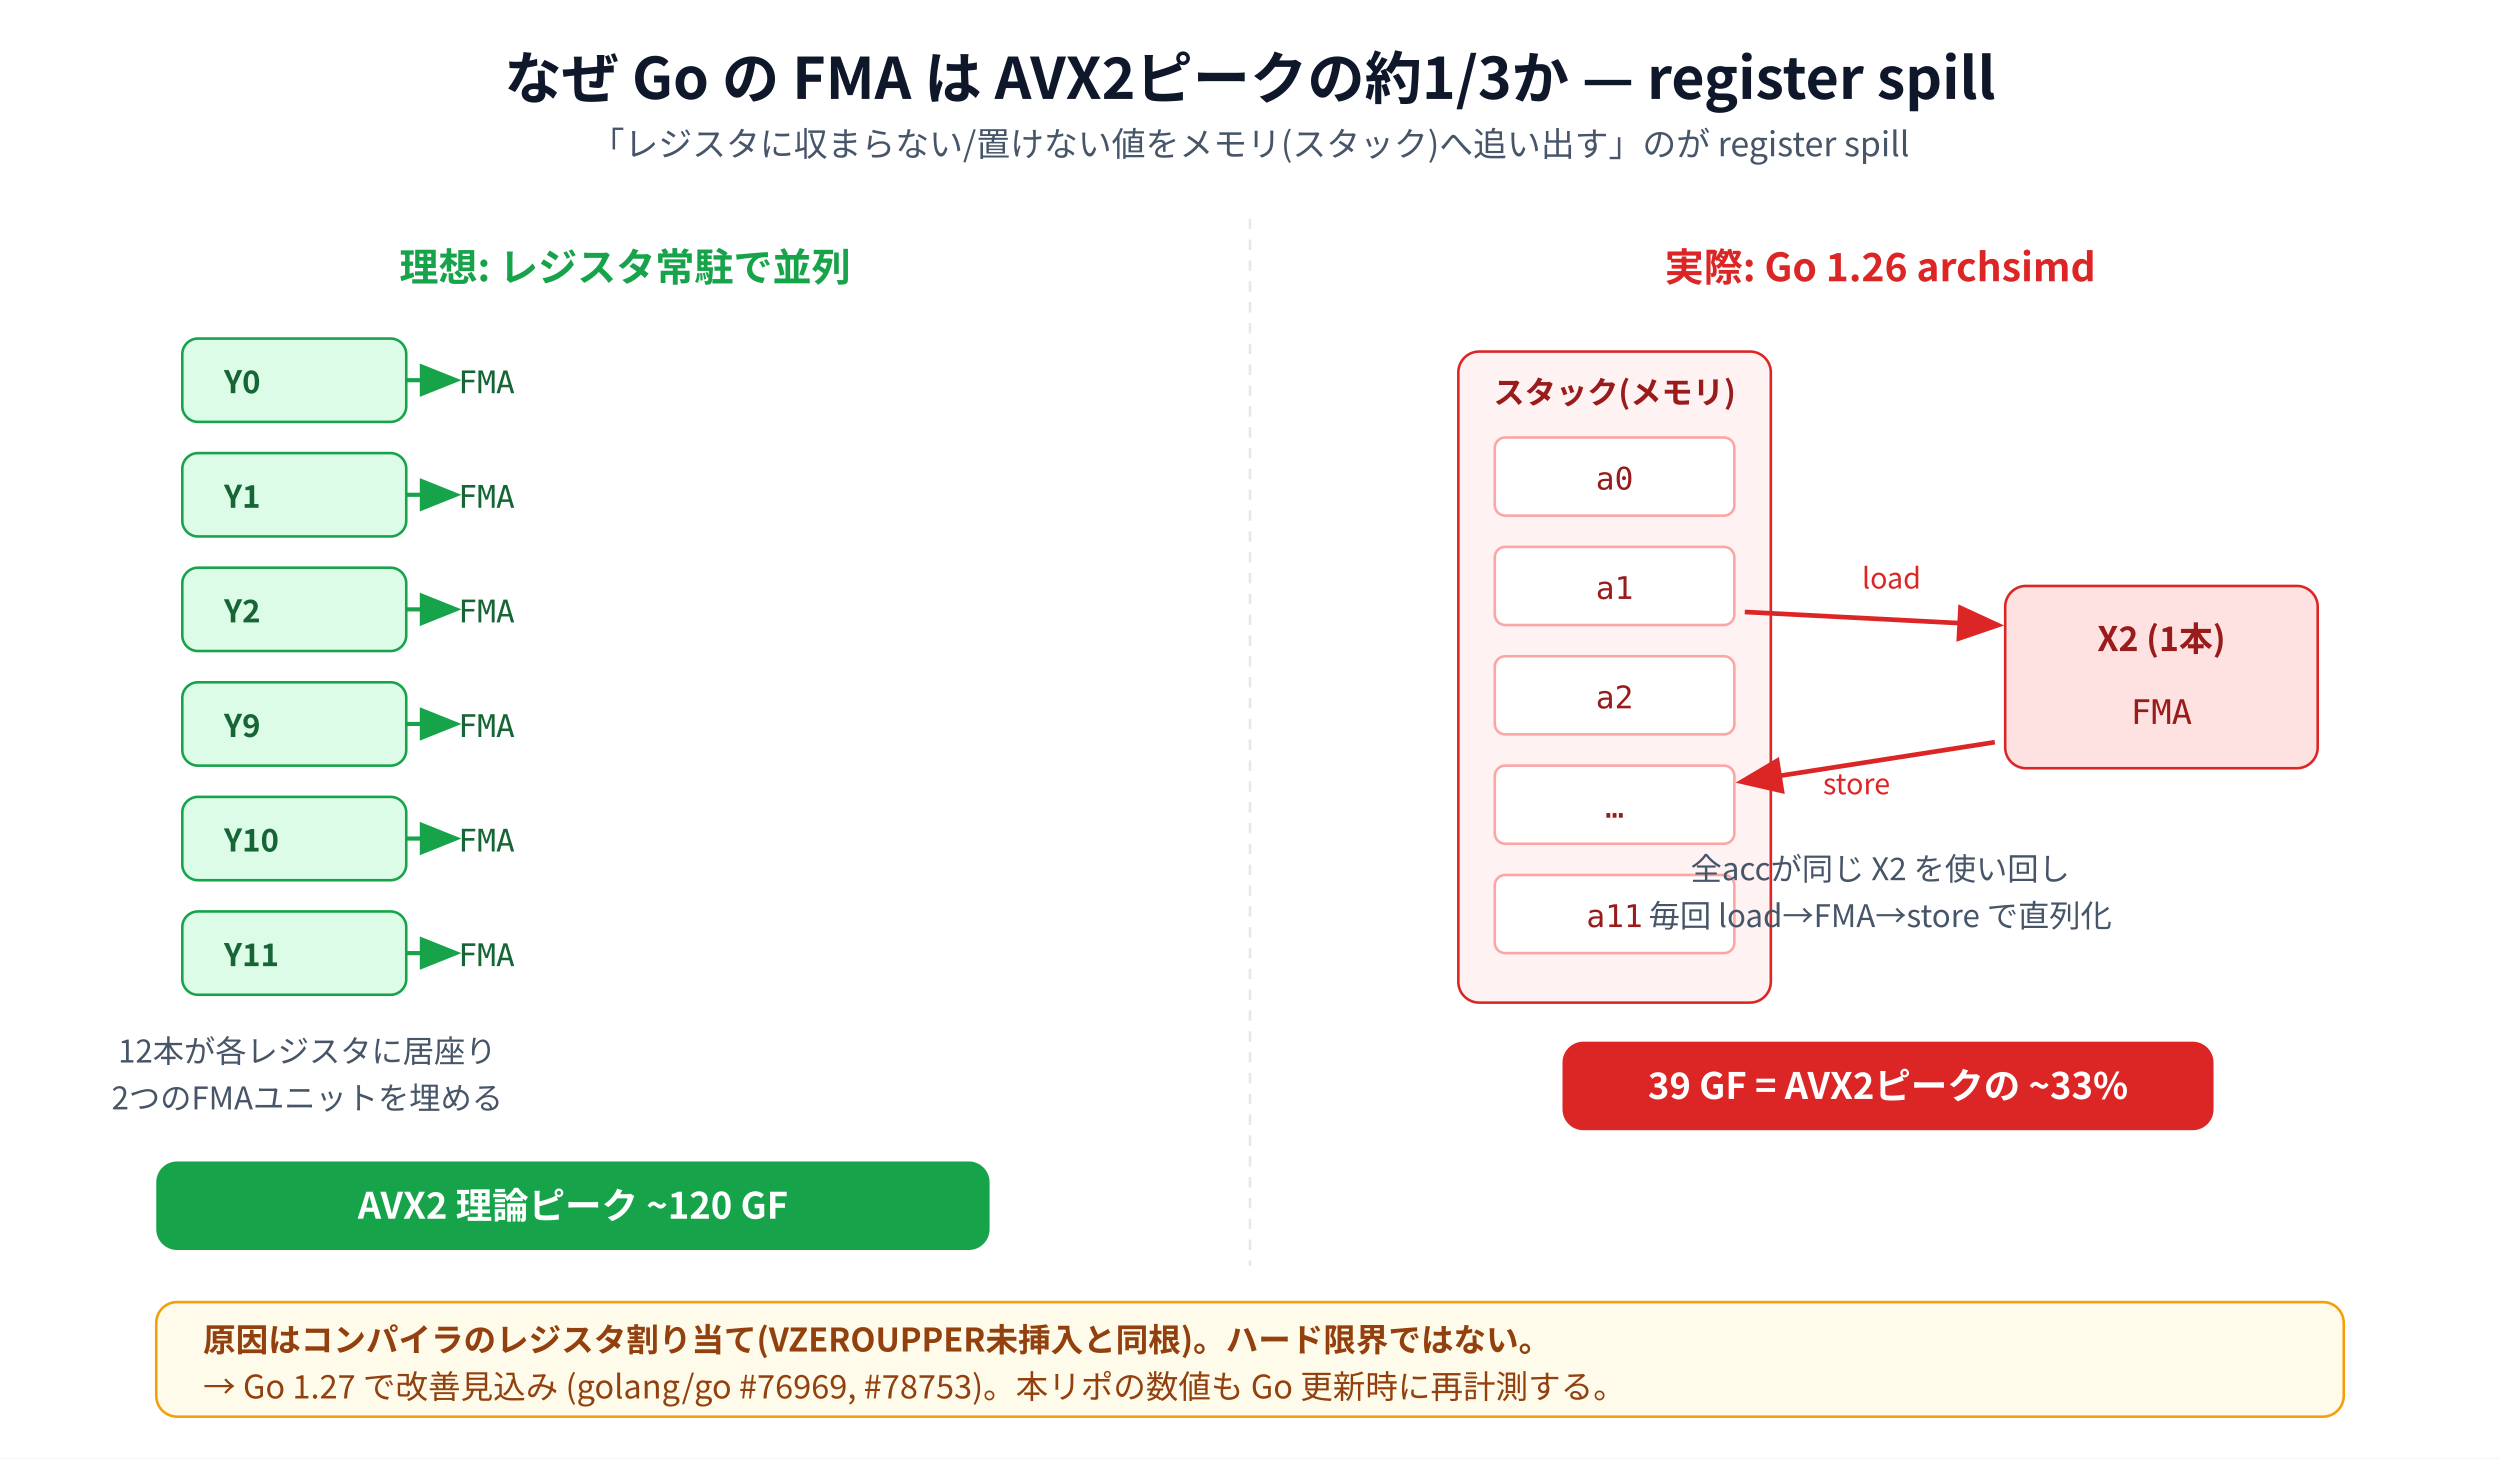
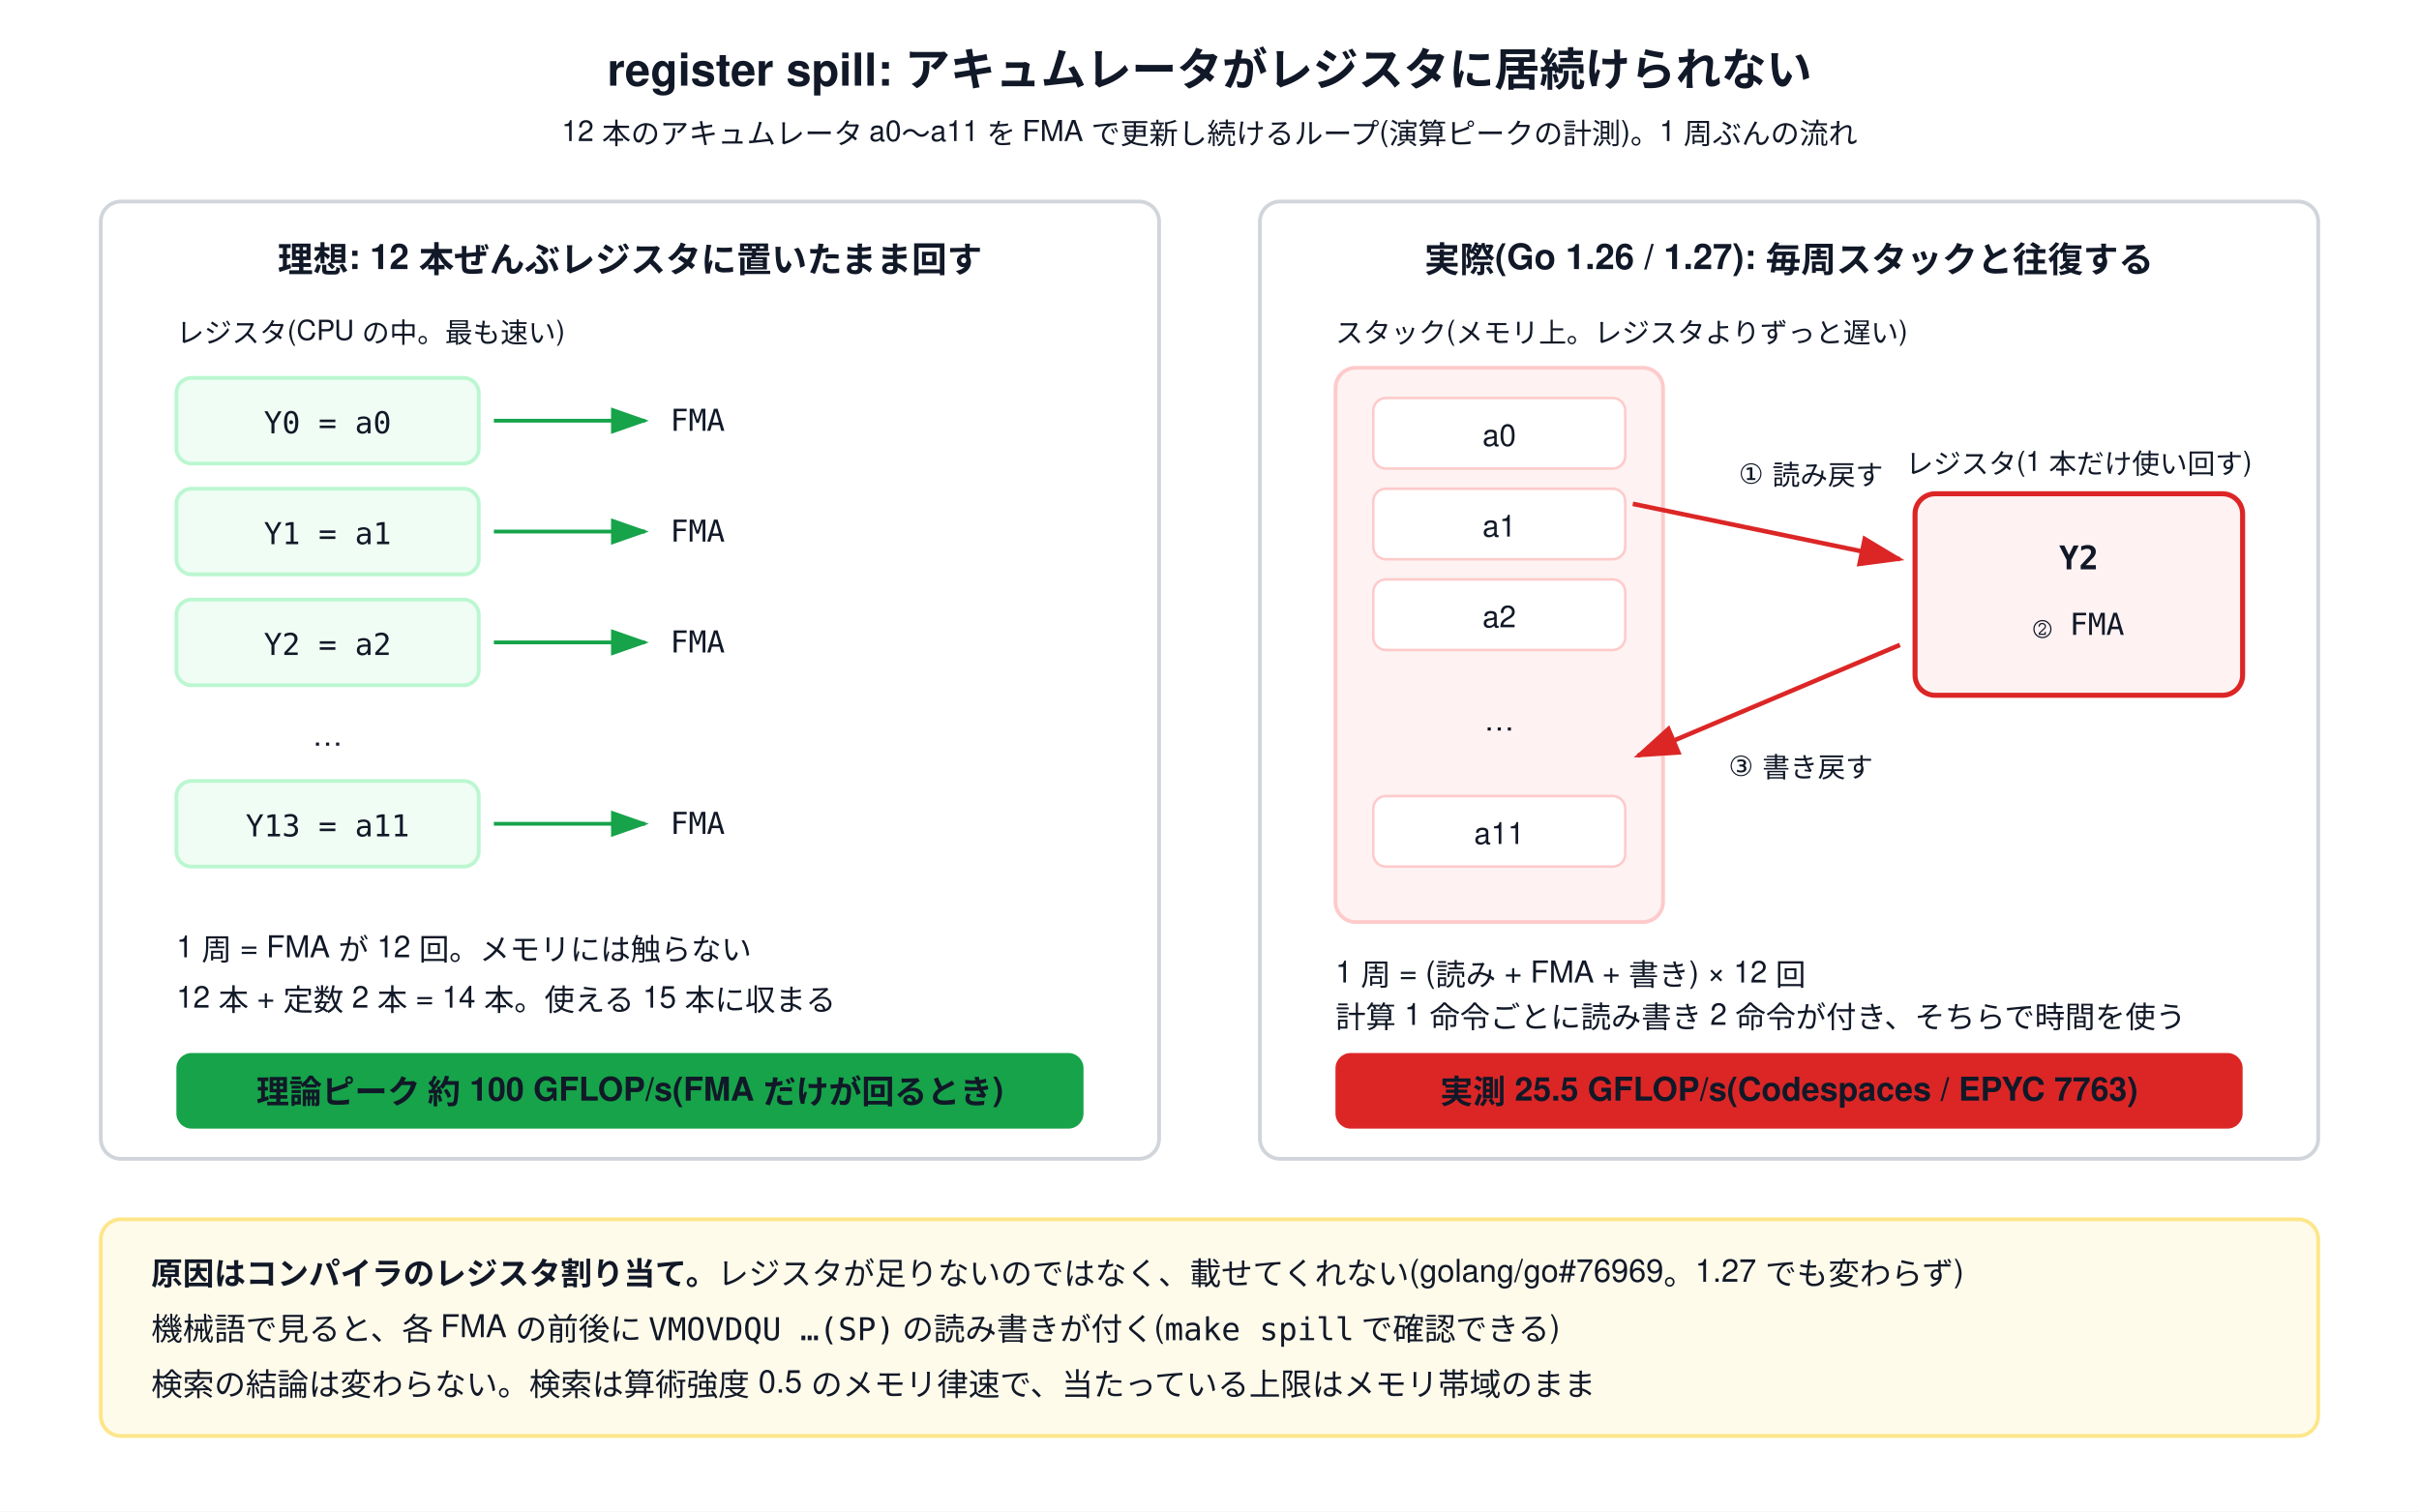
- <svg xmlns="http://www.w3.org/2000/svg" viewBox="0 0 960 560" font-family="'Hiragino Sans','Noto Sans CJK JP',sans-serif">
-   <style>.t{fill:#0f172a}.m{fill:#475569}</style>
+ <svg xmlns="http://www.w3.org/2000/svg" viewBox="0 0 960 600">
  <defs>
-     <marker id="g" markerWidth="10" markerHeight="8" refX="8" refY="4" orient="auto">
-       <polygon points="0 0,10 4,0 8" fill="#16a34a" />
+     <marker id="ag" markerWidth="10" markerHeight="7" refX="9" refY="3.5" orient="auto">
+       <polygon points="0 0, 10 3.5, 0 7" fill="#16a34a" />
    </marker>
-     <marker id="r" markerWidth="10" markerHeight="8" refX="8" refY="4" orient="auto">
-       <polygon points="0 0,10 4,0 8" fill="#dc2626" />
+     <marker id="ar" markerWidth="10" markerHeight="7" refX="9" refY="3.5" orient="auto">
+       <polygon points="0 0, 10 3.5, 0 7" fill="#dc2626" />
    </marker>
  </defs>
-   <rect width="960" height="560" fill="#ffffff" />
-   <text x="480" y="38" font-size="22" font-weight="700" class="t" text-anchor="middle">なぜ Go の FMA は AVX2ピークの約1/3か — register spill</text>
-   <text x="480" y="60" font-size="13" class="m" text-anchor="middle">「レジスタに収まらない/置けない値をメモリ(スタック)へ追い出す」のが register spill</text>
-   <line x1="480" y1="84" x2="480" y2="486" stroke="#e2e8f0" stroke-dasharray="4 4" />
-   <text x="240" y="108" font-size="15" font-weight="700" fill="#16a34a" text-anchor="middle">理想: レジスタ常駐で並列</text>
-   <rect x="70" y="130" width="86" height="32" rx="6" fill="#dcfce7" stroke="#16a34a" />
-   <text x="86" y="151" font-size="12" font-weight="700" fill="#166534">Y0</text>
-   <text x="176" y="151" font-size="12" fill="#166534" font-family="monospace">FMA</text>
-   <line x1="156" y1="146" x2="174" y2="146" stroke="#16a34a" stroke-width="1.6" marker-end="url(#g)" />
-   <rect x="70" y="174" width="86" height="32" rx="6" fill="#dcfce7" stroke="#16a34a" />
-   <text x="86" y="195" font-size="12" font-weight="700" fill="#166534">Y1</text>
-   <text x="176" y="195" font-size="12" fill="#166534" font-family="monospace">FMA</text>
-   <line x1="156" y1="190" x2="174" y2="190" stroke="#16a34a" stroke-width="1.6" marker-end="url(#g)" />
-   <rect x="70" y="218" width="86" height="32" rx="6" fill="#dcfce7" stroke="#16a34a" />
-   <text x="86" y="239" font-size="12" font-weight="700" fill="#166534">Y2</text>
-   <text x="176" y="239" font-size="12" fill="#166534" font-family="monospace">FMA</text>
-   <line x1="156" y1="234" x2="174" y2="234" stroke="#16a34a" stroke-width="1.6" marker-end="url(#g)" />
-   <rect x="70" y="262" width="86" height="32" rx="6" fill="#dcfce7" stroke="#16a34a" />
-   <text x="86" y="283" font-size="12" font-weight="700" fill="#166534">Y9</text>
-   <text x="176" y="283" font-size="12" fill="#166534" font-family="monospace">FMA</text>
-   <line x1="156" y1="278" x2="174" y2="278" stroke="#16a34a" stroke-width="1.6" marker-end="url(#g)" />
-   <rect x="70" y="306" width="86" height="32" rx="6" fill="#dcfce7" stroke="#16a34a" />
-   <text x="86" y="327" font-size="12" font-weight="700" fill="#166534">Y10</text>
-   <text x="176" y="327" font-size="12" fill="#166534" font-family="monospace">FMA</text>
-   <line x1="156" y1="322" x2="174" y2="322" stroke="#16a34a" stroke-width="1.6" marker-end="url(#g)" />
-   <rect x="70" y="350" width="86" height="32" rx="6" fill="#dcfce7" stroke="#16a34a" />
-   <text x="86" y="371" font-size="12" font-weight="700" fill="#166534">Y11</text>
-   <text x="176" y="371" font-size="12" fill="#166534" font-family="monospace">FMA</text>
-   <line x1="156" y1="366" x2="174" y2="366" stroke="#16a34a" stroke-width="1.6" marker-end="url(#g)" />
-   <text x="118" y="408" font-size="12" class="m" text-anchor="middle">12本が各レジスタに居座り</text>
-   <text x="118" y="426" font-size="12" class="m" text-anchor="middle">2つのFMAユニットを埋める</text>
-   <rect x="60" y="446" width="320" height="34" rx="8" fill="#16a34a" />
-   <text x="220" y="468" font-size="14" font-weight="700" fill="#fff" text-anchor="middle">AVX2 理論ピーク ~120 GF</text>
-   <text x="722" y="108" font-size="15" font-weight="700" fill="#dc2626" text-anchor="middle">実際: Go 1.26 archsimd</text>
-   <rect x="560" y="135" width="120" height="250" rx="8" fill="#fef2f2" stroke="#dc2626" />
-   <text x="620" y="155" font-size="12" font-weight="700" fill="#991b1b" text-anchor="middle">スタック(メモリ)</text>
-   <rect x="574" y="168" width="92" height="30" rx="4" fill="#fff" stroke="#fca5a5" />
-   <text x="620" y="188" font-size="12" fill="#991b1b" text-anchor="middle" font-family="monospace">a0</text>
-   <rect x="574" y="210" width="92" height="30" rx="4" fill="#fff" stroke="#fca5a5" />
-   <text x="620" y="230" font-size="12" fill="#991b1b" text-anchor="middle" font-family="monospace">a1</text>
-   <rect x="574" y="252" width="92" height="30" rx="4" fill="#fff" stroke="#fca5a5" />
-   <text x="620" y="272" font-size="12" fill="#991b1b" text-anchor="middle" font-family="monospace">a2</text>
-   <rect x="574" y="294" width="92" height="30" rx="4" fill="#fff" stroke="#fca5a5" />
-   <text x="620" y="314" font-size="12" fill="#991b1b" text-anchor="middle" font-family="monospace">…</text>
-   <rect x="574" y="336" width="92" height="30" rx="4" fill="#fff" stroke="#fca5a5" />
-   <text x="620" y="356" font-size="12" fill="#991b1b" text-anchor="middle" font-family="monospace">a11</text>
-   <rect x="770" y="225" width="120" height="70" rx="8" fill="#fee2e2" stroke="#dc2626" />
-   <text x="830" y="250" font-size="13" font-weight="700" fill="#991b1b" text-anchor="middle">X2 (1本)</text>
-   <text x="830" y="278" font-size="13" fill="#991b1b" text-anchor="middle" font-family="monospace">FMA</text>
-   <path d="M 670 235 L 766 240" fill="none" stroke="#dc2626" stroke-width="1.8" marker-end="url(#r)" />
-   <text x="715" y="226" font-size="11" fill="#dc2626">load</text>
-   <path d="M 766 285 L 670 300" fill="none" stroke="#dc2626" stroke-width="1.8" marker-end="url(#r)" />
-   <text x="700" y="305" font-size="11" fill="#dc2626">store</text>
-   <text x="722" y="338" font-size="12" class="m" text-anchor="middle">全accが同じ X2 を使い回し</text>
-   <text x="722" y="356" font-size="12" class="m" text-anchor="middle">毎回 load→FMA→store で直列化</text>
-   <rect x="600" y="400" width="250" height="34" rx="8" fill="#dc2626" />
-   <text x="725" y="422" font-size="14" font-weight="700" fill="#fff" text-anchor="middle">39 GF = AVX2ピークの ~33%</text>
-   <rect x="60" y="500" width="840" height="44" rx="8" fill="#fffbeb" stroke="#f59e0b" />
-   <text x="78" y="519" font-size="12.5" fill="#92400e" font-weight="600">原因はコンパイラのレジスタ割り当て(VZEROUPPER未挿入と同根)。ハード限界ではない。</text>
-   <text x="78" y="537" font-size="12.5" fill="#92400e">→ Go 1.27 で改善見込み (golang/go #76969, #78753)。本リポの数値も Go 更新時に再計測する。</text>
+   <style>text{font-family:'Helvetica Neue',Helvetica,Arial,'Hiragino Sans','Hiragino Kaku Gothic ProN',sans-serif;fill:#111827} .mono{font-family:Menlo,Consolas,monospace}</style>
+   <rect width="960" height="600" fill="#ffffff" />
+   <text x="480" y="34" font-size="18" font-weight="600" text-anchor="middle">register spill: アキュムレータがレジスタに居続けられない</text>
+   <text x="480" y="56" font-size="11.5" fill="#6b7280" text-anchor="middle">12 本のアキュムレータ a0〜a11 を FMA で更新し続けるループ(演算ピークの計測)。1 周ぶんの流れ</text>
+   <rect x="40" y="80" width="420" height="380" rx="8" fill="#ffffff" stroke="#d1d5db" stroke-width="1.5" />
+   <text x="250" y="108" font-size="14" font-weight="600" fill="#16a34a" text-anchor="middle">理想: 12 本ぜんぶレジスタに置いたまま回す</text>
+   <text x="70" y="136" font-size="11" fill="#6b7280">レジスタ(CPU の中。最も速い)</text>
+   <g font-size="12">
+     <rect x="70" y="150" width="120" height="34" rx="6" fill="#f0fdf4" stroke="#bbf7d0" stroke-width="1.5" />
+     <text x="130" y="172" text-anchor="middle" class="mono">Y0 = a0</text>
+     <line x1="196" y1="167" x2="256" y2="167" stroke="#16a34a" stroke-width="1.5" marker-end="url(#ag)" />
+     <text x="266" y="171" class="mono">FMA</text>
+     <rect x="70" y="194" width="120" height="34" rx="6" fill="#f0fdf4" stroke="#bbf7d0" stroke-width="1.5" />
+     <text x="130" y="216" text-anchor="middle" class="mono">Y1 = a1</text>
+     <line x1="196" y1="211" x2="256" y2="211" stroke="#16a34a" stroke-width="1.5" marker-end="url(#ag)" />
+     <text x="266" y="215" class="mono">FMA</text>
+     <rect x="70" y="238" width="120" height="34" rx="6" fill="#f0fdf4" stroke="#bbf7d0" stroke-width="1.5" />
+     <text x="130" y="260" text-anchor="middle" class="mono">Y2 = a2</text>
+     <line x1="196" y1="255" x2="256" y2="255" stroke="#16a34a" stroke-width="1.5" marker-end="url(#ag)" />
+     <text x="266" y="259" class="mono">FMA</text>
+     <text x="130" y="296" text-anchor="middle" fill="#6b7280">…</text>
+     <rect x="70" y="310" width="120" height="34" rx="6" fill="#f0fdf4" stroke="#bbf7d0" stroke-width="1.5" />
+     <text x="130" y="332" text-anchor="middle" class="mono">Y13 = a11</text>
+     <line x1="196" y1="327" x2="256" y2="327" stroke="#16a34a" stroke-width="1.5" marker-end="url(#ag)" />
+     <text x="266" y="331" class="mono">FMA</text>
+   </g>
+   <text x="70" y="380" font-size="12">1 周 = FMA が 12 回。メモリには触らない</text>
+   <text x="70" y="400" font-size="12">12 本 + 定数 2 本 = 14 本。使える 15 本に収まる</text>
+   <rect x="70" y="418" width="360" height="30" rx="6" fill="#16a34a" />
+   <text x="250" y="438" font-size="13" font-weight="600" fill="#ffffff" text-anchor="middle">理論ピーク 約 100 GFLOP/s(FMA だけが回るとき)</text>
+   <rect x="500" y="80" width="420" height="380" rx="8" fill="#ffffff" stroke="#d1d5db" stroke-width="1.5" />
+   <text x="710" y="108" font-size="14" font-weight="600" fill="#dc2626" text-anchor="middle">実際(Go 1.26 / 1.27): 毎周スタックと往復する</text>
+   <text x="530" y="136" font-size="11" fill="#6b7280">スタック(メモリ上。レジスタよりずっと遅い)</text>
+   <rect x="530" y="146" width="130" height="220" rx="8" fill="#fef2f2" stroke="#fecaca" stroke-width="1.5" />
+   <g font-size="12" class="mono">
+     <rect x="545" y="158" width="100" height="28" rx="5" fill="#ffffff" stroke="#fecaca" />
+     <text x="595" y="177" text-anchor="middle">a0</text>
+     <rect x="545" y="194" width="100" height="28" rx="5" fill="#ffffff" stroke="#fecaca" />
+     <text x="595" y="213" text-anchor="middle">a1</text>
+     <rect x="545" y="230" width="100" height="28" rx="5" fill="#ffffff" stroke="#fecaca" />
+     <text x="595" y="249" text-anchor="middle">a2</text>
+     <text x="595" y="290" text-anchor="middle" fill="#6b7280">…</text>
+     <rect x="545" y="316" width="100" height="28" rx="5" fill="#ffffff" stroke="#fecaca" />
+     <text x="595" y="335" text-anchor="middle">a11</text>
+   </g>
+   <text x="825" y="188" font-size="11" fill="#6b7280" text-anchor="middle">レジスタ(1 本だけ使い回す)</text>
+   <rect x="760" y="196" width="130" height="80" rx="8" fill="#fef2f2" stroke="#dc2626" stroke-width="2" />
+   <text x="825" y="226" font-size="13" font-weight="600" text-anchor="middle" class="mono">Y2</text>
+   <text x="825" y="252" font-size="12" text-anchor="middle" class="mono">② FMA</text>
+   <line x1="648" y1="200" x2="754" y2="222" stroke="#dc2626" stroke-width="1.8" marker-end="url(#ar)" />
+   <text x="690" y="192" font-size="11" fill="#dc2626">① 読み戻す</text>
+   <line x1="754" y1="256" x2="650" y2="300" stroke="#dc2626" stroke-width="1.8" marker-end="url(#ar)" />
+   <text x="686" y="308" font-size="11" fill="#dc2626">③ 書き戻す</text>
+   <text x="530" y="390" font-size="12">1 周 = (読み + FMA + 書き) × 12 回</text>
+   <text x="530" y="408" font-size="12">計算 1 命令ごとに読み書き 2 命令が付き、そちらで時間を使う</text>
+   <rect x="530" y="418" width="360" height="30" rx="6" fill="#dc2626" />
+   <text x="710" y="438" font-size="13" font-weight="600" fill="#ffffff" text-anchor="middle">実測 25.5 GFLOP/s(Codespaces / EPYC 7763)</text>
+   <rect x="40" y="484" width="880" height="86" rx="8" fill="#fffbeb" stroke="#fde68a" stroke-width="1.5" />
+   <text x="60" y="510" font-size="12.5">
+     <tspan font-weight="600">原因はコンパイラのレジスタ割り当て。</tspan>レジスタが足りないのではなく、載せてくれない(golang/go#76969。1.27 でも変わらず)</text>
+   <text x="60" y="532" font-size="12.5">機械語で見ると、各 FMA の前後に <tspan class="mono">VMOVDQU …(SP)</tspan> の読み書きが付く(<tspan class="mono">make spill</tspan> で確認できる)</text>
+   <text x="60" y="554" font-size="12.5">検索の結論は変わらない。検索は算術強度 0.5 のメモリ律速で、当たっている上限はメモリ帯域のまま</text>
</svg>
